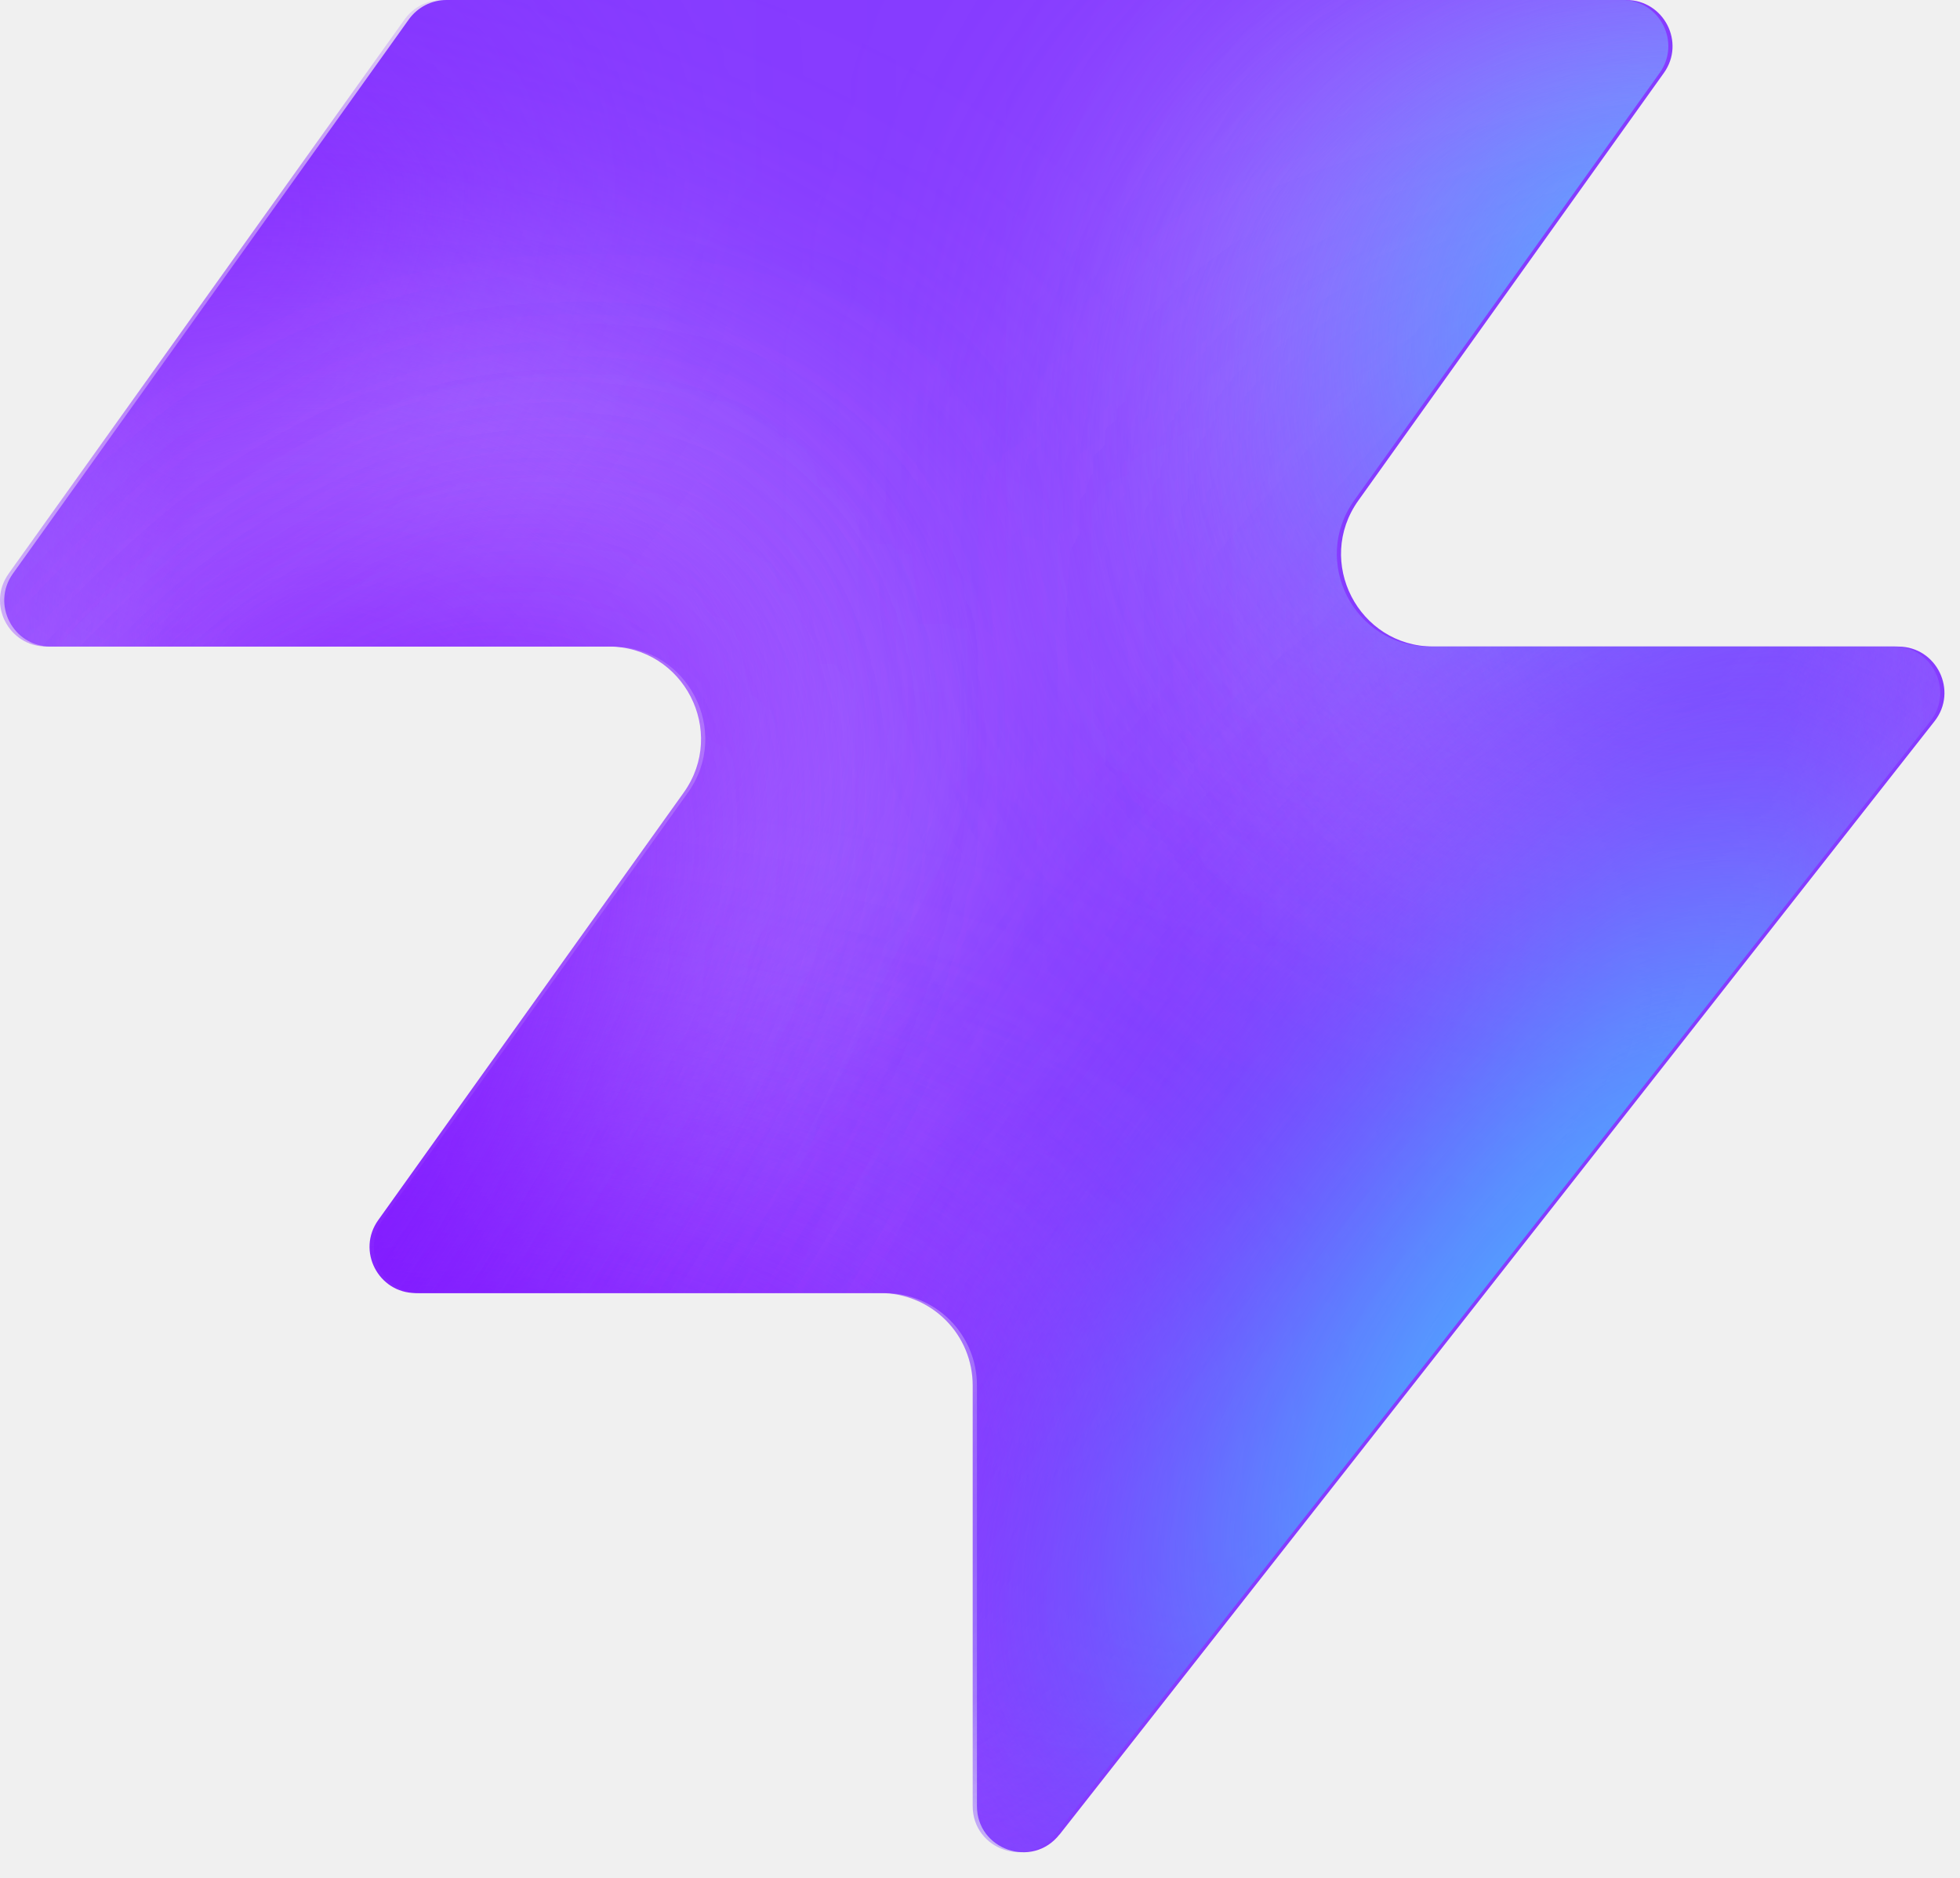
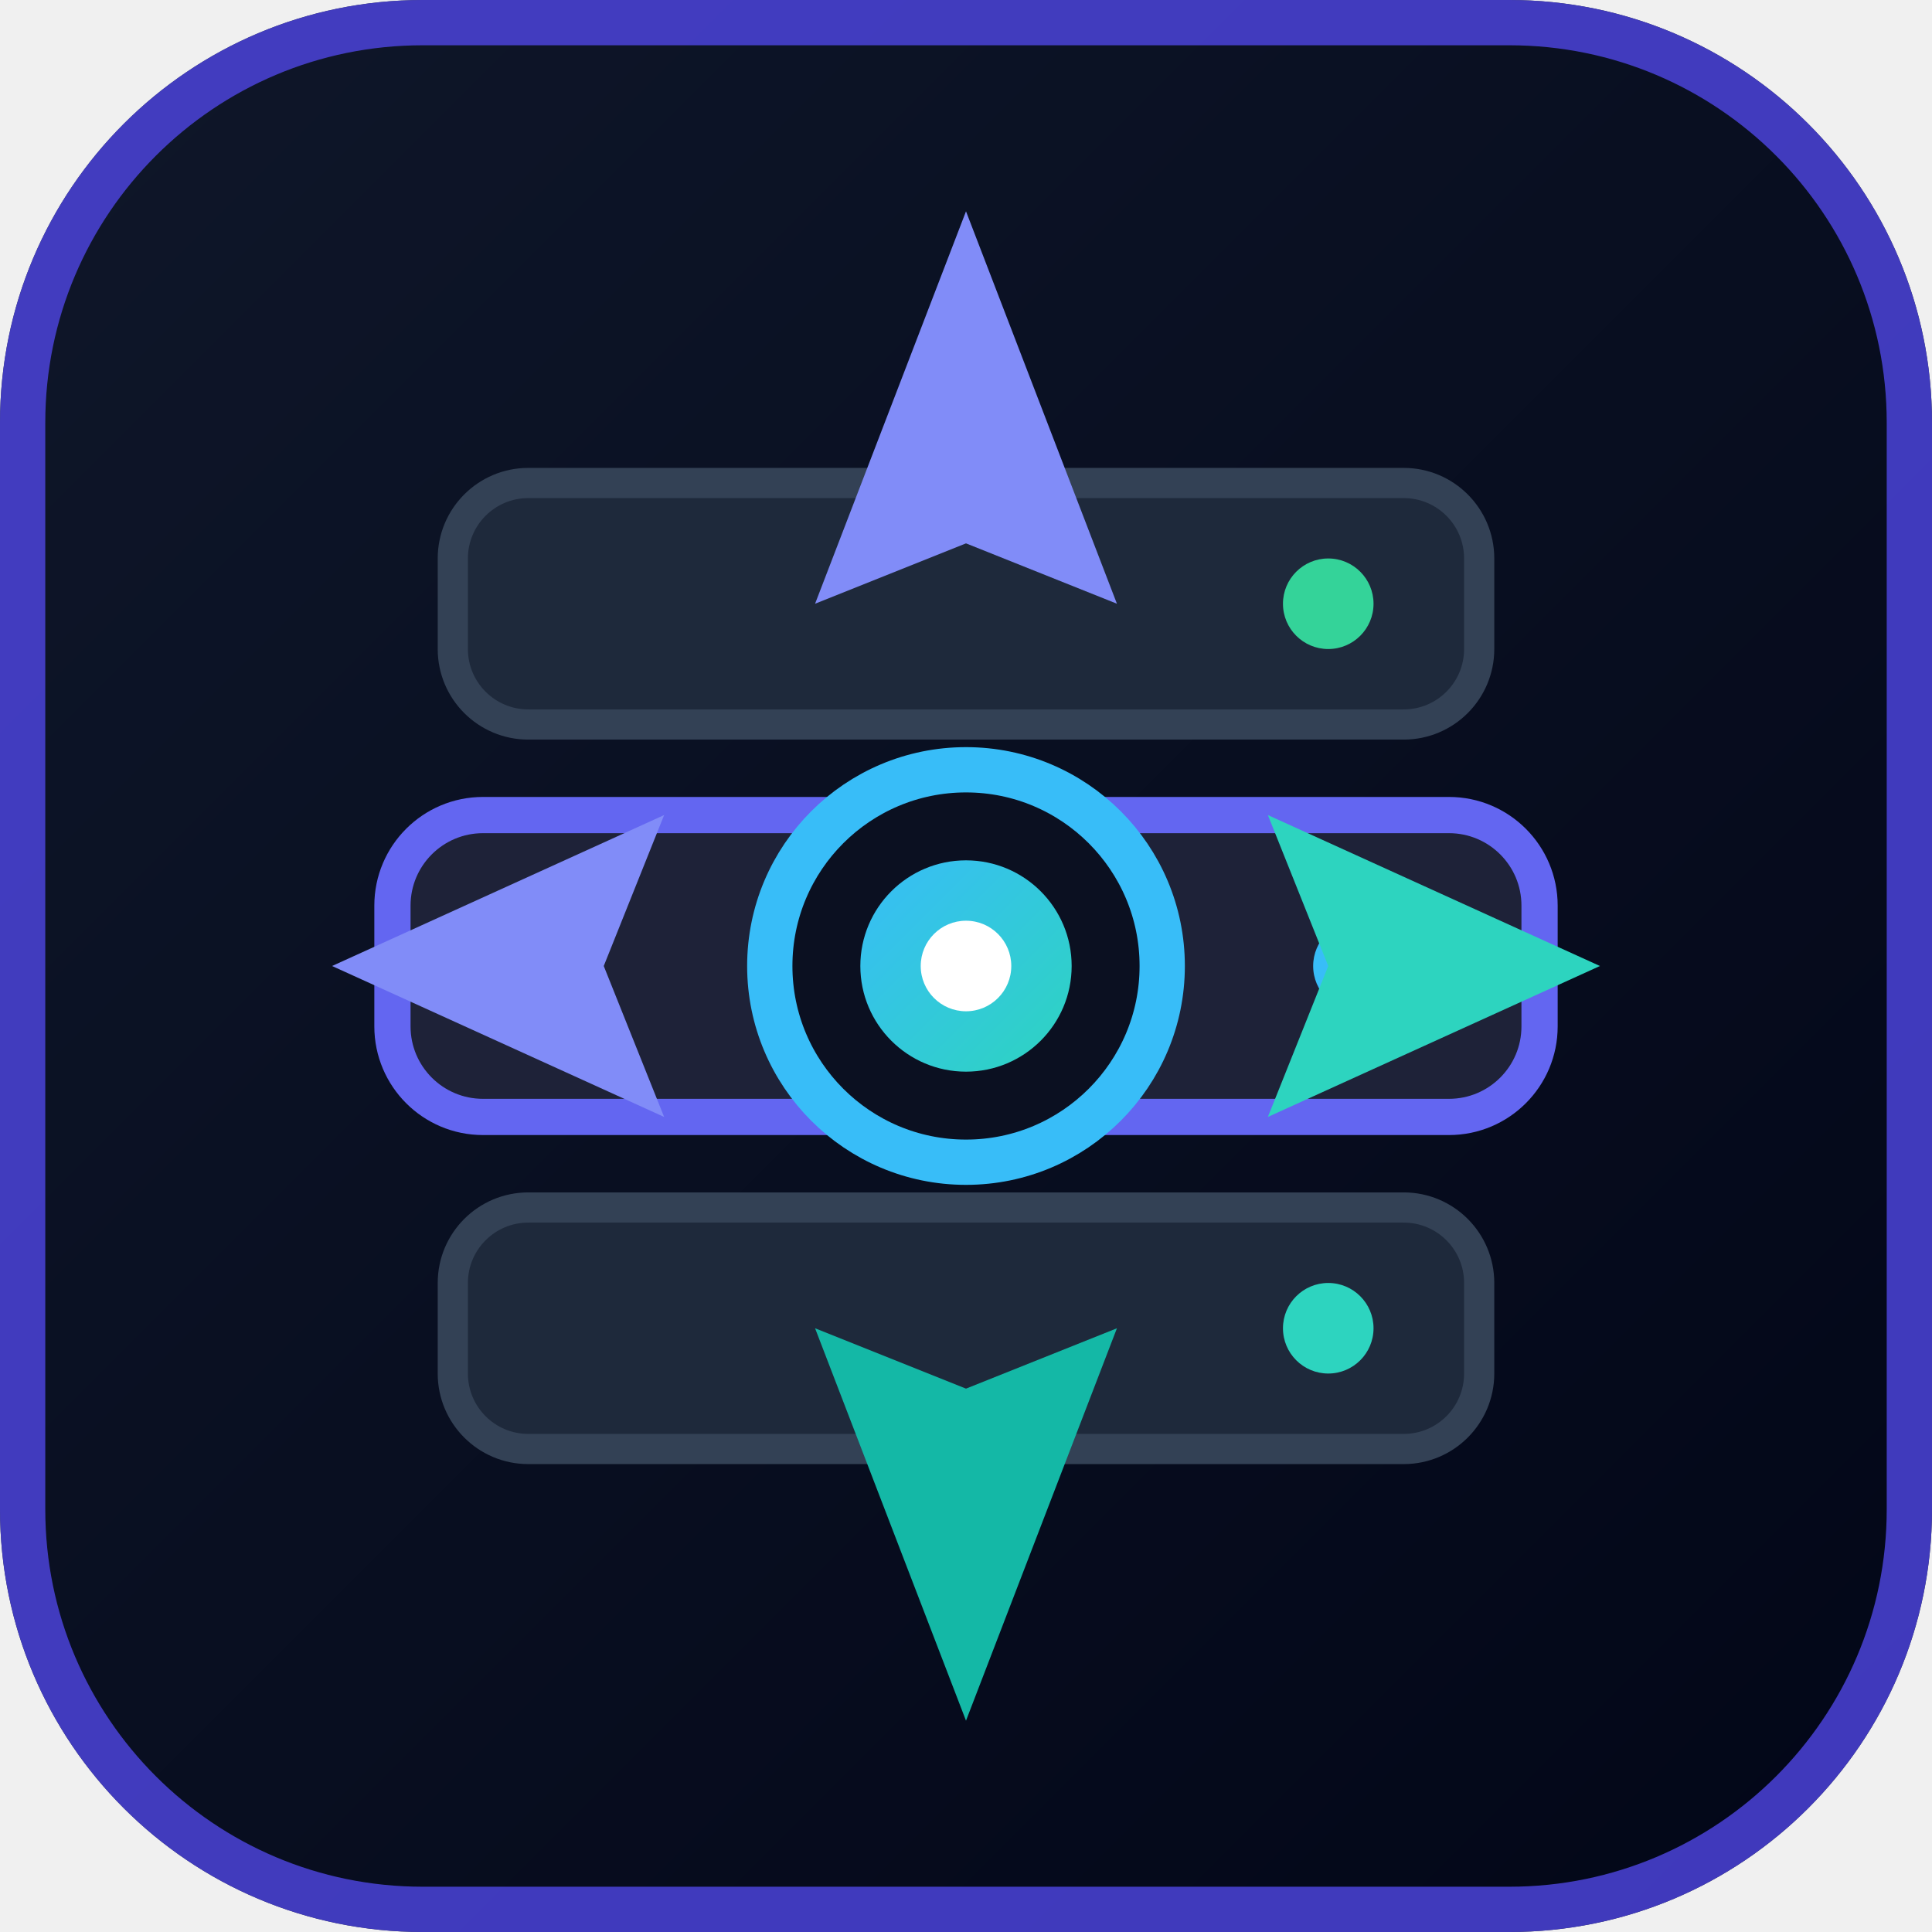
- <svg xmlns="http://www.w3.org/2000/svg" width="48" height="46" fill="none" viewBox="0 0 48 46">
-   <path fill="#863bff" d="M25.946 44.938c-.664.845-2.021.375-2.021-.698V33.937a2.26 2.26 0 0 0-2.262-2.262H10.287c-.92 0-1.456-1.04-.92-1.788l7.48-10.471c1.07-1.497 0-3.578-1.842-3.578H1.237c-.92 0-1.456-1.04-.92-1.788L10.013.474c.214-.297.556-.474.92-.474h28.894c.92 0 1.456 1.04.92 1.788l-7.48 10.471c-1.07 1.498 0 3.579 1.842 3.579h11.377c.943 0 1.473 1.088.89 1.83L25.947 44.94z" style="fill:#863bff;fill:color(display-p3 .525 .23 1);fill-opacity:1" />
-   <mask id="a" width="48" height="46" x="0" y="0" maskUnits="userSpaceOnUse" style="mask-type:alpha">
-     <path fill="#000" d="M25.842 44.938c-.664.844-2.021.375-2.021-.698V33.937a2.26 2.26 0 0 0-2.262-2.262H10.183c-.92 0-1.456-1.04-.92-1.788l7.48-10.471c1.07-1.498 0-3.579-1.842-3.579H1.133c-.92 0-1.456-1.04-.92-1.787L9.91.473c.214-.297.556-.474.92-.474h28.894c.92 0 1.456 1.04.92 1.788l-7.48 10.471c-1.07 1.498 0 3.578 1.842 3.578h11.377c.943 0 1.473 1.088.89 1.832L25.843 44.94z" style="fill:#000;fill-opacity:1" />
-   </mask>
-   <g mask="url(#a)">
-     <g filter="url(#b)">
-       <ellipse cx="5.508" cy="14.704" fill="#ede6ff" rx="5.508" ry="14.704" style="fill:#ede6ff;fill:color(display-p3 .927 .903 1);fill-opacity:1" transform="matrix(.00324 1 1 -.00324 -4.47 31.516)" />
-     </g>
-     <g filter="url(#c)">
-       <ellipse cx="10.399" cy="29.851" fill="#ede6ff" rx="10.399" ry="29.851" style="fill:#ede6ff;fill:color(display-p3 .927 .903 1);fill-opacity:1" transform="matrix(.00324 1 1 -.00324 -39.328 7.883)" />
-     </g>
-     <g filter="url(#d)">
-       <ellipse cx="5.508" cy="30.487" fill="#7e14ff" rx="5.508" ry="30.487" style="fill:#7e14ff;fill:color(display-p3 .492 .077 1);fill-opacity:1" transform="rotate(89.814 -25.913 -14.639)scale(1 -1)" />
-     </g>
-     <g filter="url(#e)">
-       <ellipse cx="5.508" cy="30.599" fill="#7e14ff" rx="5.508" ry="30.599" style="fill:#7e14ff;fill:color(display-p3 .492 .077 1);fill-opacity:1" transform="rotate(89.814 -32.644 -3.334)scale(1 -1)" />
-     </g>
-     <g filter="url(#f)">
-       <ellipse cx="5.508" cy="30.599" fill="#7e14ff" rx="5.508" ry="30.599" style="fill:#7e14ff;fill:color(display-p3 .492 .077 1);fill-opacity:1" transform="matrix(.00324 1 1 -.00324 -34.34 30.47)" />
-     </g>
-     <g filter="url(#g)">
-       <ellipse cx="14.072" cy="22.078" fill="#ede6ff" rx="14.072" ry="22.078" style="fill:#ede6ff;fill:color(display-p3 .927 .903 1);fill-opacity:1" transform="rotate(93.35 24.506 48.493)scale(-1 1)" />
-     </g>
-     <g filter="url(#h)">
-       <ellipse cx="3.47" cy="21.501" fill="#7e14ff" rx="3.47" ry="21.501" style="fill:#7e14ff;fill:color(display-p3 .492 .077 1);fill-opacity:1" transform="rotate(89.009 28.708 47.59)scale(-1 1)" />
-     </g>
-     <g filter="url(#i)">
-       <ellipse cx="3.47" cy="21.501" fill="#7e14ff" rx="3.47" ry="21.501" style="fill:#7e14ff;fill:color(display-p3 .492 .077 1);fill-opacity:1" transform="rotate(89.009 28.708 47.59)scale(-1 1)" />
-     </g>
-     <g filter="url(#j)">
-       <ellipse cx=".387" cy="8.972" fill="#7e14ff" rx="4.407" ry="29.108" style="fill:#7e14ff;fill:color(display-p3 .492 .077 1);fill-opacity:1" transform="rotate(39.51 .387 8.972)" />
-     </g>
-     <g filter="url(#k)">
-       <ellipse cx="47.523" cy="-6.092" fill="#7e14ff" rx="4.407" ry="29.108" style="fill:#7e14ff;fill:color(display-p3 .492 .077 1);fill-opacity:1" transform="rotate(37.892 47.523 -6.092)" />
-     </g>
-     <g filter="url(#l)">
-       <ellipse cx="41.412" cy="6.333" fill="#47bfff" rx="5.971" ry="9.665" style="fill:#47bfff;fill:color(display-p3 .28 .748 1);fill-opacity:1" transform="rotate(37.892 41.412 6.333)" />
-     </g>
-     <g filter="url(#m)">
-       <ellipse cx="-1.879" cy="38.332" fill="#7e14ff" rx="4.407" ry="29.108" style="fill:#7e14ff;fill:color(display-p3 .492 .077 1);fill-opacity:1" transform="rotate(37.892 -1.88 38.332)" />
-     </g>
-     <g filter="url(#n)">
-       <ellipse cx="-1.879" cy="38.332" fill="#7e14ff" rx="4.407" ry="29.108" style="fill:#7e14ff;fill:color(display-p3 .492 .077 1);fill-opacity:1" transform="rotate(37.892 -1.88 38.332)" />
-     </g>
-     <g filter="url(#o)">
-       <ellipse cx="35.651" cy="29.907" fill="#7e14ff" rx="4.407" ry="29.108" style="fill:#7e14ff;fill:color(display-p3 .492 .077 1);fill-opacity:1" transform="rotate(37.892 35.651 29.907)" />
-     </g>
-     <g filter="url(#p)">
-       <ellipse cx="38.418" cy="32.4" fill="#47bfff" rx="5.971" ry="15.297" style="fill:#47bfff;fill:color(display-p3 .28 .748 1);fill-opacity:1" transform="rotate(37.892 38.418 32.4)" />
-     </g>
-   </g>
+ <svg xmlns="http://www.w3.org/2000/svg" viewBox="0 0 64 64" width="100%" height="100%">
  <defs>
-     <filter id="b" width="60.045" height="41.654" x="-19.77" y="16.149" color-interpolation-filters="sRGB" filterUnits="userSpaceOnUse">
-       <feFlood flood-opacity="0" result="BackgroundImageFix" />
-       <feBlend in="SourceGraphic" in2="BackgroundImageFix" result="shape" />
-       <feGaussianBlur result="effect1_foregroundBlur_2002_17158" stdDeviation="7.659" />
-     </filter>
-     <filter id="c" width="90.34" height="51.437" x="-54.613" y="-7.533" color-interpolation-filters="sRGB" filterUnits="userSpaceOnUse">
-       <feFlood flood-opacity="0" result="BackgroundImageFix" />
-       <feBlend in="SourceGraphic" in2="BackgroundImageFix" result="shape" />
-       <feGaussianBlur result="effect1_foregroundBlur_2002_17158" stdDeviation="7.659" />
-     </filter>
-     <filter id="d" width="79.355" height="29.4" x="-49.64" y="2.03" color-interpolation-filters="sRGB" filterUnits="userSpaceOnUse">
-       <feFlood flood-opacity="0" result="BackgroundImageFix" />
-       <feBlend in="SourceGraphic" in2="BackgroundImageFix" result="shape" />
-       <feGaussianBlur result="effect1_foregroundBlur_2002_17158" stdDeviation="4.596" />
-     </filter>
-     <filter id="e" width="79.579" height="29.4" x="-45.045" y="20.029" color-interpolation-filters="sRGB" filterUnits="userSpaceOnUse">
-       <feFlood flood-opacity="0" result="BackgroundImageFix" />
-       <feBlend in="SourceGraphic" in2="BackgroundImageFix" result="shape" />
-       <feGaussianBlur result="effect1_foregroundBlur_2002_17158" stdDeviation="4.596" />
-     </filter>
-     <filter id="f" width="79.579" height="29.4" x="-43.513" y="21.178" color-interpolation-filters="sRGB" filterUnits="userSpaceOnUse">
-       <feFlood flood-opacity="0" result="BackgroundImageFix" />
-       <feBlend in="SourceGraphic" in2="BackgroundImageFix" result="shape" />
-       <feGaussianBlur result="effect1_foregroundBlur_2002_17158" stdDeviation="4.596" />
-     </filter>
-     <filter id="g" width="74.749" height="58.852" x="15.756" y="-17.901" color-interpolation-filters="sRGB" filterUnits="userSpaceOnUse">
-       <feFlood flood-opacity="0" result="BackgroundImageFix" />
-       <feBlend in="SourceGraphic" in2="BackgroundImageFix" result="shape" />
-       <feGaussianBlur result="effect1_foregroundBlur_2002_17158" stdDeviation="7.659" />
-     </filter>
-     <filter id="h" width="61.377" height="25.362" x="23.548" y="2.284" color-interpolation-filters="sRGB" filterUnits="userSpaceOnUse">
-       <feFlood flood-opacity="0" result="BackgroundImageFix" />
-       <feBlend in="SourceGraphic" in2="BackgroundImageFix" result="shape" />
-       <feGaussianBlur result="effect1_foregroundBlur_2002_17158" stdDeviation="4.596" />
-     </filter>
-     <filter id="i" width="61.377" height="25.362" x="23.548" y="2.284" color-interpolation-filters="sRGB" filterUnits="userSpaceOnUse">
-       <feFlood flood-opacity="0" result="BackgroundImageFix" />
-       <feBlend in="SourceGraphic" in2="BackgroundImageFix" result="shape" />
-       <feGaussianBlur result="effect1_foregroundBlur_2002_17158" stdDeviation="4.596" />
-     </filter>
-     <filter id="j" width="56.045" height="63.649" x="-27.636" y="-22.853" color-interpolation-filters="sRGB" filterUnits="userSpaceOnUse">
-       <feFlood flood-opacity="0" result="BackgroundImageFix" />
-       <feBlend in="SourceGraphic" in2="BackgroundImageFix" result="shape" />
-       <feGaussianBlur result="effect1_foregroundBlur_2002_17158" stdDeviation="4.596" />
-     </filter>
-     <filter id="k" width="54.814" height="64.646" x="20.116" y="-38.415" color-interpolation-filters="sRGB" filterUnits="userSpaceOnUse">
-       <feFlood flood-opacity="0" result="BackgroundImageFix" />
-       <feBlend in="SourceGraphic" in2="BackgroundImageFix" result="shape" />
-       <feGaussianBlur result="effect1_foregroundBlur_2002_17158" stdDeviation="4.596" />
-     </filter>
-     <filter id="l" width="33.541" height="35.313" x="24.641" y="-11.323" color-interpolation-filters="sRGB" filterUnits="userSpaceOnUse">
-       <feFlood flood-opacity="0" result="BackgroundImageFix" />
-       <feBlend in="SourceGraphic" in2="BackgroundImageFix" result="shape" />
-       <feGaussianBlur result="effect1_foregroundBlur_2002_17158" stdDeviation="4.596" />
-     </filter>
-     <filter id="m" width="54.814" height="64.646" x="-29.286" y="6.009" color-interpolation-filters="sRGB" filterUnits="userSpaceOnUse">
-       <feFlood flood-opacity="0" result="BackgroundImageFix" />
-       <feBlend in="SourceGraphic" in2="BackgroundImageFix" result="shape" />
-       <feGaussianBlur result="effect1_foregroundBlur_2002_17158" stdDeviation="4.596" />
-     </filter>
-     <filter id="n" width="54.814" height="64.646" x="-29.286" y="6.009" color-interpolation-filters="sRGB" filterUnits="userSpaceOnUse">
-       <feFlood flood-opacity="0" result="BackgroundImageFix" />
-       <feBlend in="SourceGraphic" in2="BackgroundImageFix" result="shape" />
-       <feGaussianBlur result="effect1_foregroundBlur_2002_17158" stdDeviation="4.596" />
-     </filter>
-     <filter id="o" width="54.814" height="64.646" x="8.244" y="-2.416" color-interpolation-filters="sRGB" filterUnits="userSpaceOnUse">
-       <feFlood flood-opacity="0" result="BackgroundImageFix" />
-       <feBlend in="SourceGraphic" in2="BackgroundImageFix" result="shape" />
-       <feGaussianBlur result="effect1_foregroundBlur_2002_17158" stdDeviation="4.596" />
-     </filter>
-     <filter id="p" width="39.409" height="43.623" x="18.713" y="10.588" color-interpolation-filters="sRGB" filterUnits="userSpaceOnUse">
-       <feFlood flood-opacity="0" result="BackgroundImageFix" />
-       <feBlend in="SourceGraphic" in2="BackgroundImageFix" result="shape" />
-       <feGaussianBlur result="effect1_foregroundBlur_2002_17158" stdDeviation="4.596" />
-     </filter>
+     <linearGradient id="favBg" x1="0%" y1="0%" x2="100%" y2="100%">
+       <stop offset="0%" stop-color="#0f172a" />
+       <stop offset="100%" stop-color="#020617" />
+     </linearGradient>
+     <linearGradient id="favPilot" x1="0%" y1="0%" x2="0%" y2="100%">
+       <stop offset="0%" stop-color="#a5b4fc" />
+       <stop offset="50%" stop-color="#6366f1" />
+       <stop offset="100%" stop-color="#14b8a6" />
+     </linearGradient>
+     <linearGradient id="favCore" x1="0%" y1="0%" x2="100%" y2="100%">
+       <stop offset="0%" stop-color="#38bdf8" />
+       <stop offset="100%" stop-color="#2dd4bf" />
+     </linearGradient>
  </defs>
+   <rect width="64" height="64" rx="14" fill="url(#favBg)" />
+   <rect x="0.75" y="0.75" width="62.5" height="62.5" rx="13.25" fill="none" stroke="#4f46e5" stroke-width="1.5" stroke-opacity="0.8" />
+   <rect x="15" y="16" width="34" height="8" rx="2.5" fill="#1e293b" stroke="#334155" stroke-width="1" />
+   <circle cx="44" cy="20" r="1.5" fill="#34d399" />
+   <rect x="13" y="27" width="38" height="10" rx="3" fill="#1e2238" stroke="#6366f1" stroke-width="1.2" />
+   <circle cx="45" cy="32" r="1.5" fill="#38bdf8" />
+   <rect x="15" y="40" width="34" height="8" rx="2.5" fill="#1e293b" stroke="#334155" stroke-width="1" />
+   <circle cx="44" cy="44" r="1.5" fill="#2dd4bf" />
+   <path d="M32 7 L37 20 L32 18 L27 20 Z" fill="#818cf8" />
+   <path d="M32 57 L37 44 L32 46 L27 44 Z" fill="#14b8a6" />
+   <path d="M11 32 L22 27 L20 32 L22 37 Z" fill="#818cf8" />
+   <path d="M53 32 L42 27 L44 32 L42 37 Z" fill="#2dd4bf" />
+   <circle cx="32" cy="32" r="6.5" fill="#0b1021" stroke="#38bdf8" stroke-width="1.5" />
+   <circle cx="32" cy="32" r="3.5" fill="url(#favCore)" />
+   <circle cx="32" cy="32" r="1.5" fill="#ffffff" />
</svg>
